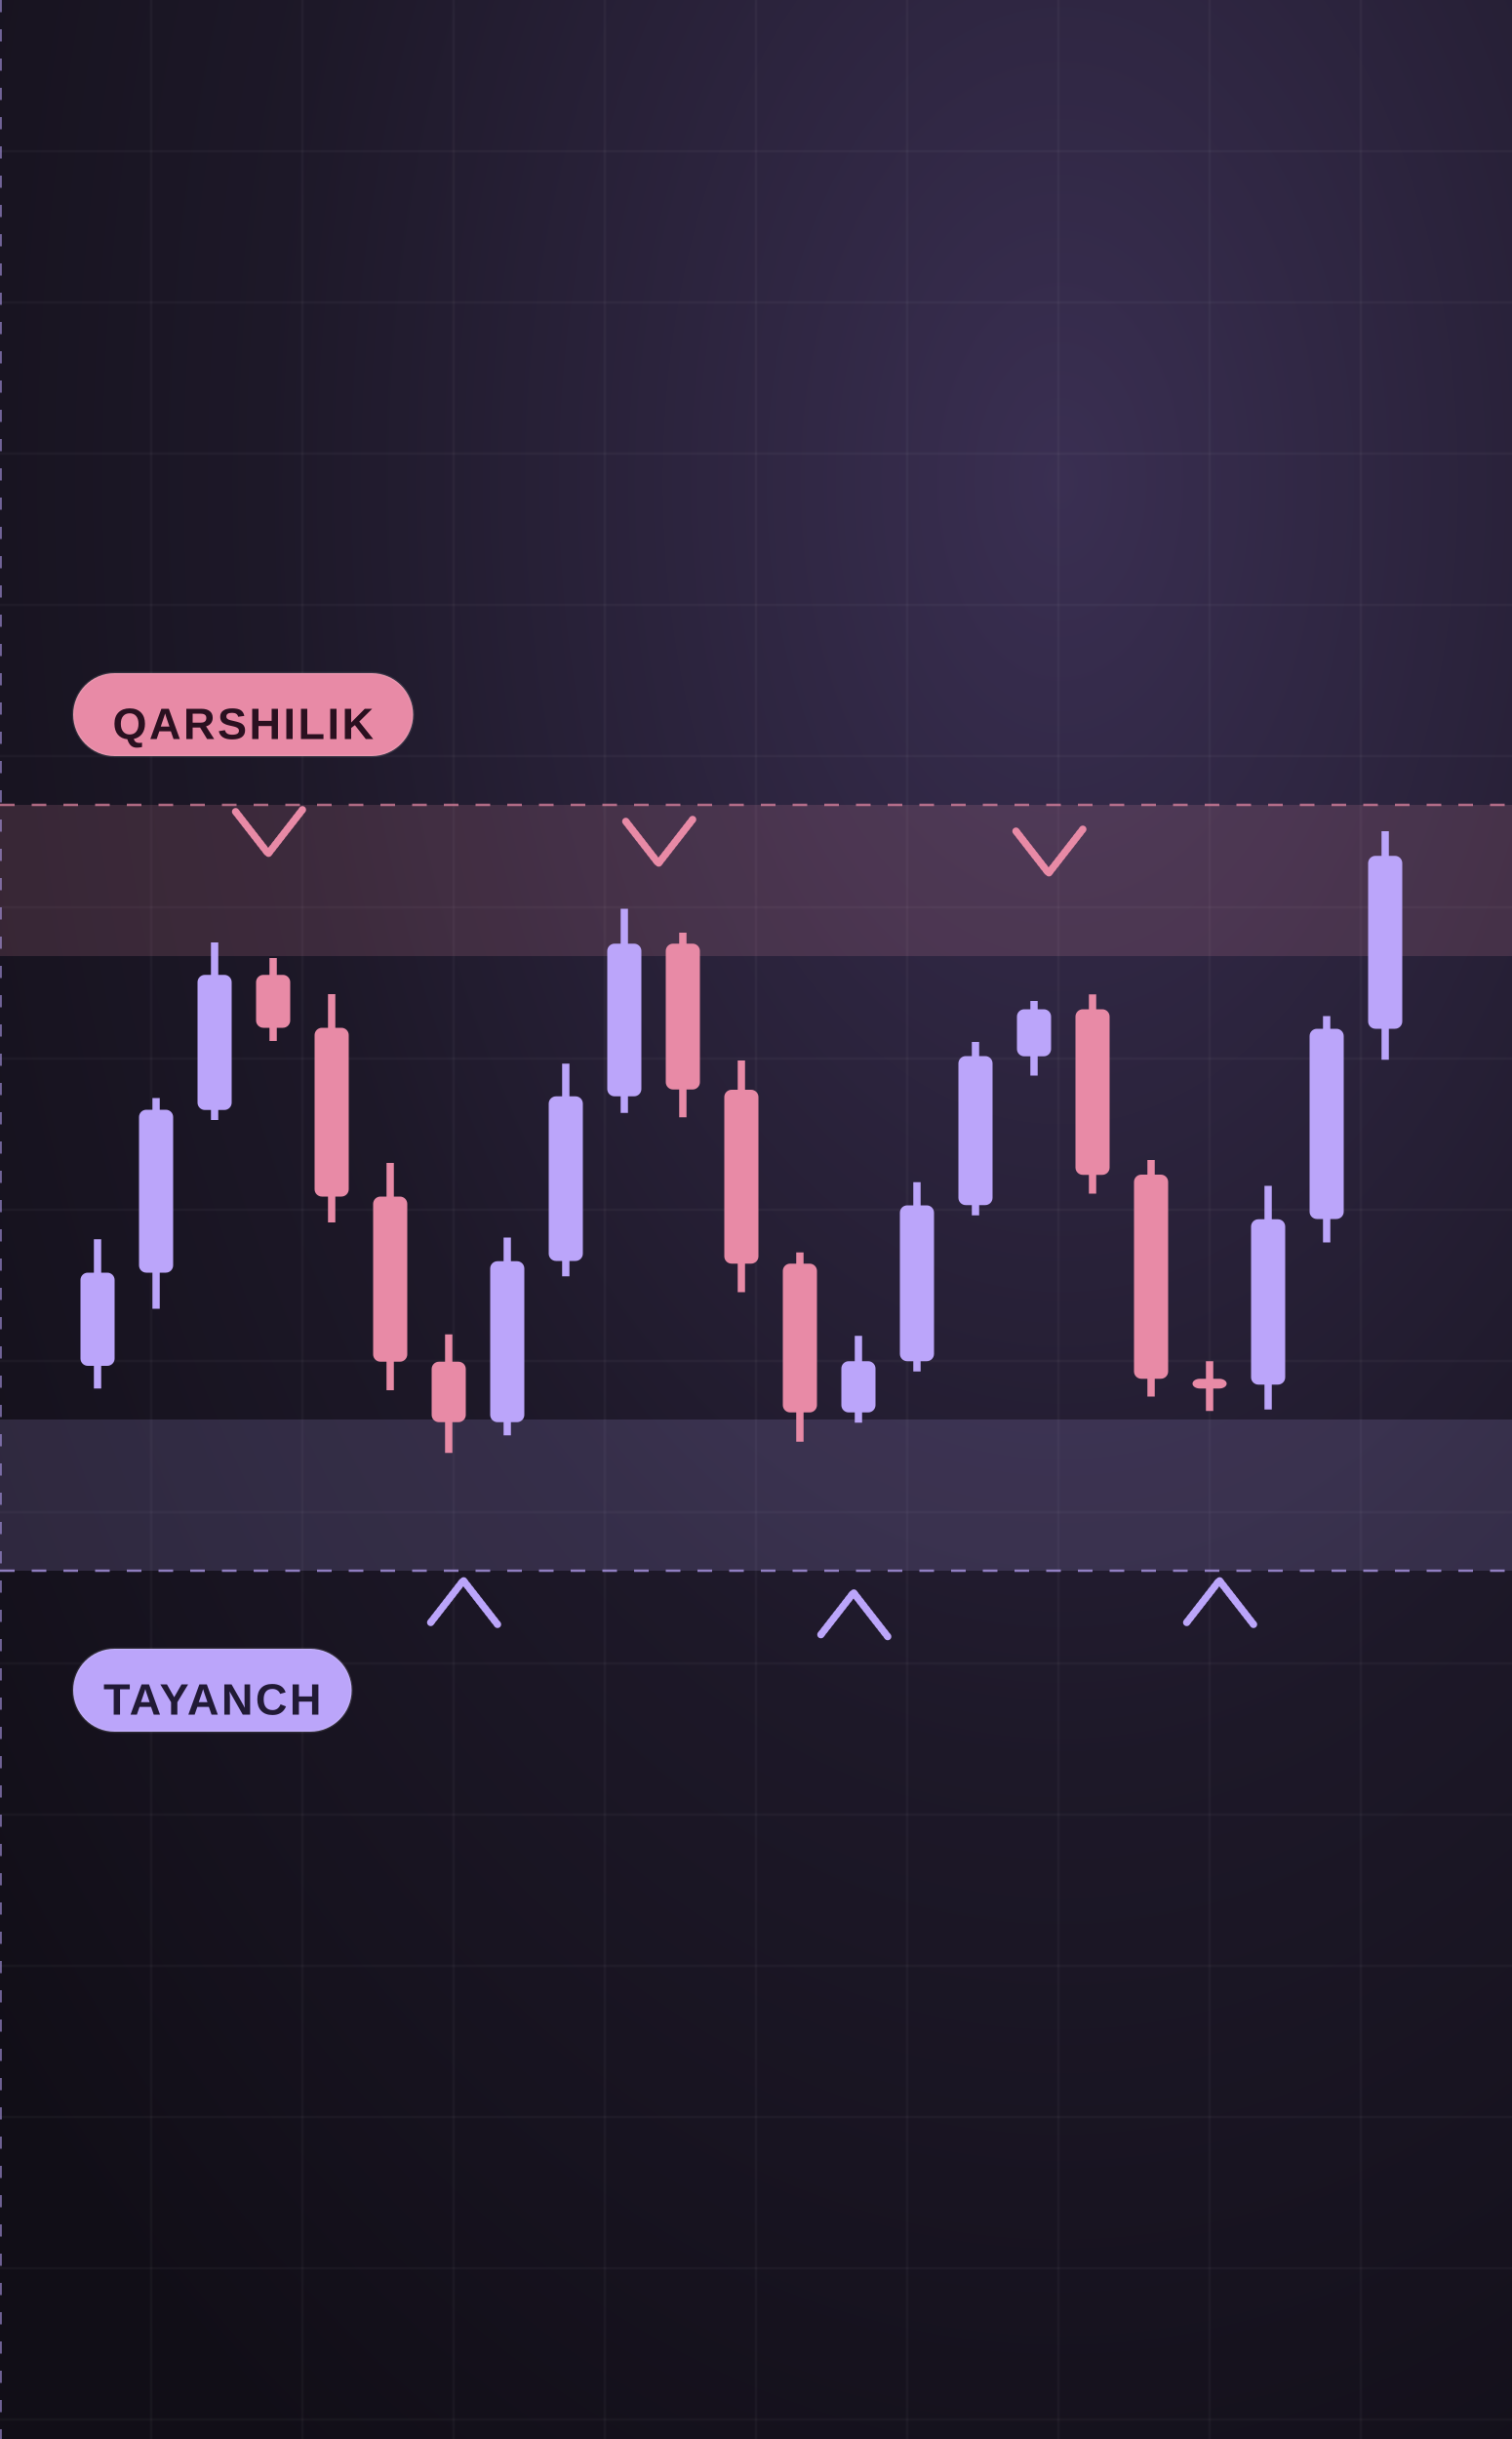
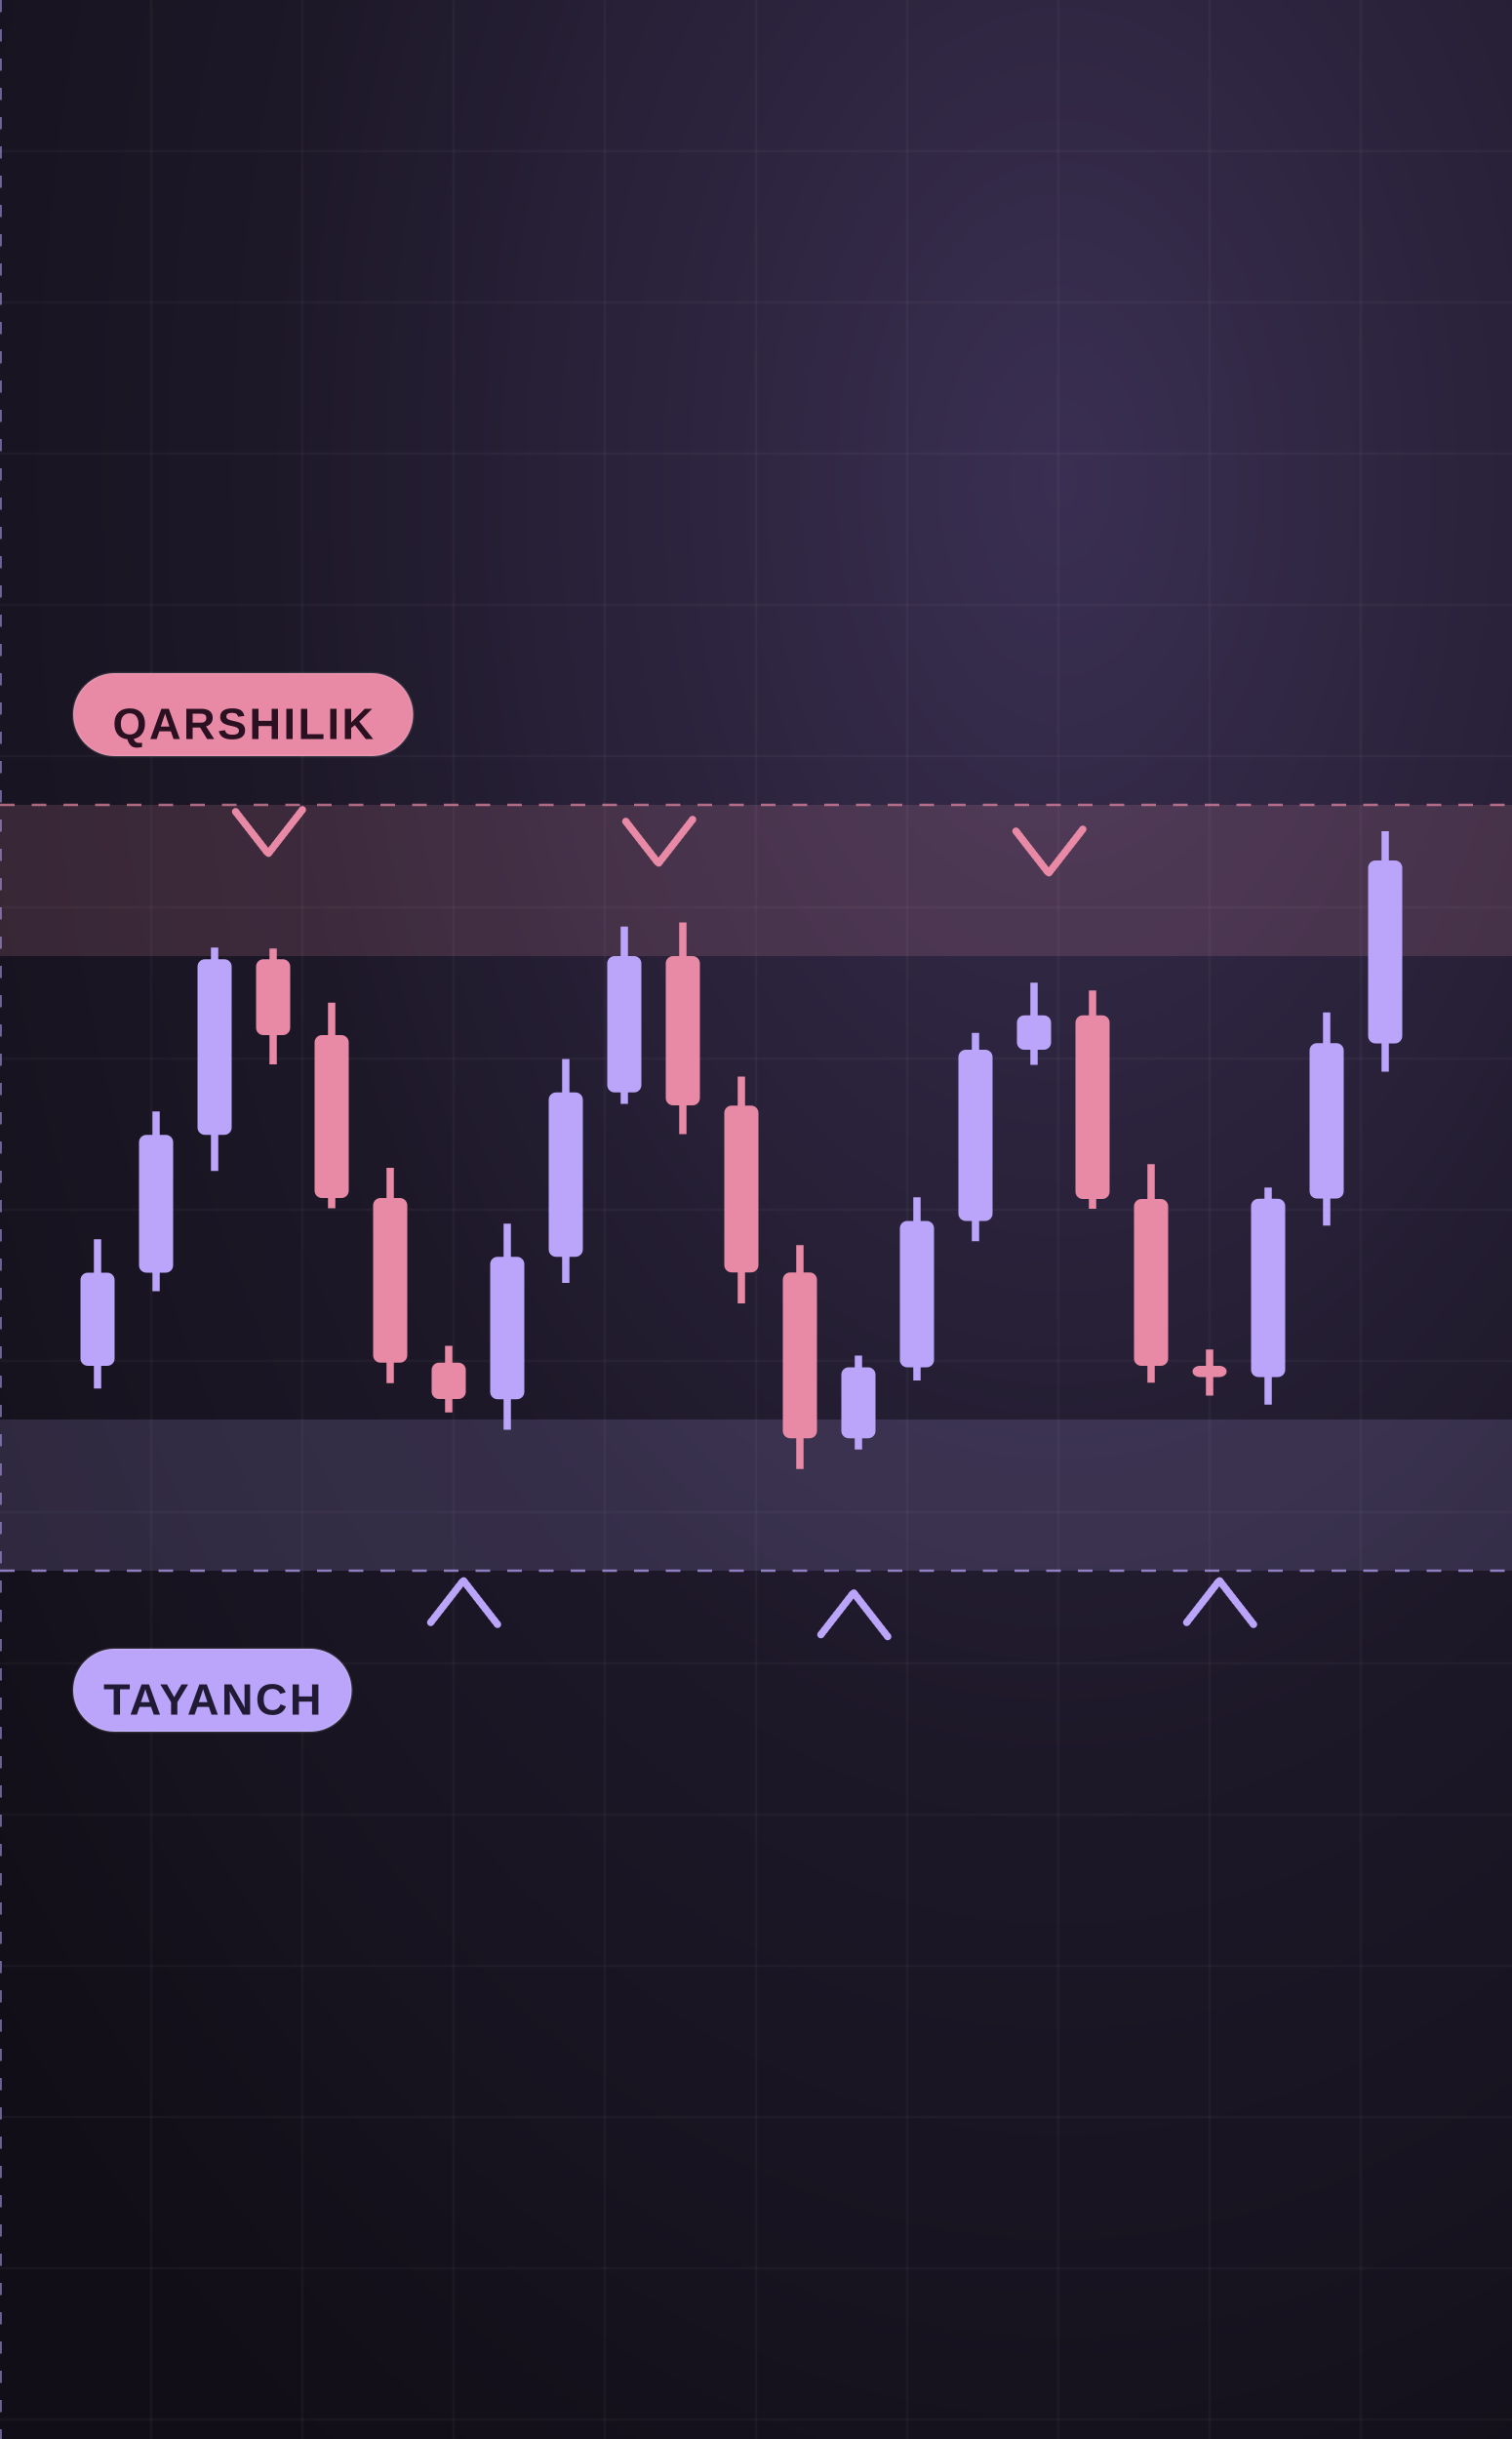
<svg xmlns="http://www.w3.org/2000/svg" width="620" height="1000" viewBox="0 0 620 1000">
  <style>
text{font-family:Arial,Helvetica,"Liberation Sans",sans-serif}
@keyframes grow{from{transform:scaleY(.05);opacity:0}to{transform:none;opacity:1}}
@keyframes live{0%,100%{transform:none}50%{transform:scaleY(1.4)}}
@keyframes flo{0%,100%{transform:translateY(0)}50%{transform:translateY(-6px)}}
@keyframes br{0%,100%{opacity:.7;transform:scale(1)}50%{opacity:1;transform:scale(1.1)}}
@keyframes march{to{stroke-dashoffset:-60}}
@keyframes draw{0%{stroke-dashoffset:1;opacity:1}38%{stroke-dashoffset:0}86%{stroke-dashoffset:0;opacity:1}96%{opacity:0}100%{stroke-dashoffset:1;opacity:0}}
@keyframes bob{0%,100%{transform:none}50%{transform:scaleY(.72)}}
@keyframes dp{0%,100%{transform:scale(1)}50%{transform:scale(1.18)}}
@keyframes hl{0%,100%{opacity:.35}50%{opacity:1}}
@keyframes rin{from{opacity:0;transform:translateX(-18px)}to{opacity:1;transform:none}}
@keyframes bobx{0%,100%{transform:none}50%{transform:scaleX(.78)}}
.row{animation:rin .8s cubic-bezier(.2,.8,.2,1) both}
.barx{transform-box:fill-box;animation:bobx 2.6s ease-in-out infinite}
.cd,.bar,.dot,.glow{transform-box:fill-box}
- @keyframes tick{0%,100%{transform:scaleY(1)}35%{transform:scaleY(var(--a,.7))}70%{transform:scaleY(var(--b,1.12))}}
- .cd{transform-origin:50% 55%;animation:grow .7s cubic-bezier(.2,.8,.2,1) both,tick 2s ease-in-out infinite}
+ @keyframes form{0%{transform:scaleY(0);opacity:0}2%{opacity:1}9%{transform:scaleY(1);opacity:1}88%{transform:scaleY(1);opacity:1}96%,100%{transform:scaleY(1);opacity:0}}
+ .cd{animation:form 9s cubic-bezier(.25,.8,.25,1) infinite both}
@keyframes stream{to{transform:translateX(-640px)}}
.stream{animation:stream 8s linear infinite}
- .cd.live{transform-origin:50% 50%;animation:grow .7s cubic-bezier(.2,.8,.2,1) both,live .9s ease-in-out infinite}
@keyframes scan{from{transform:translateX(-90px)}to{transform:translateX(710px)}}
.scan{animation:scan 6.5s cubic-bezier(.45,0,.55,1) infinite}
.chip{animation:flo 4.5s ease-in-out infinite}
.glow{transform-origin:50% 50%;animation:br 6s ease-in-out infinite}
.dash{animation:march 3.2s linear infinite}
.draw{stroke-dasharray:1;stroke-dashoffset:1;animation:draw 8s cubic-bezier(.4,0,.2,1) .3s infinite}
.bar{transform-origin:50% 100%;animation:bob 2.4s ease-in-out infinite}
.dot{transform-origin:50% 50%;animation:dp 2.2s ease-in-out infinite}
.hl{animation:hl 2.2s ease-in-out infinite}
@media (prefers-reduced-motion:reduce){*{animation:none!important}.draw{stroke-dasharray:none;stroke-dashoffset:0}.scan,.mdot{display:none}}
</style>
  <defs>
    <radialGradient id="bg" cx="70%" cy="20%" r="95%">
      <stop offset="0" stop-color="#3a2f52" />
      <stop offset=".55" stop-color="#1d1828" />
      <stop offset="1" stop-color="#110e17" />
    </radialGradient>
    <radialGradient id="glow" cx="50%" cy="50%" r="50%">
      <stop offset="0" stop-color="#a697eb" stop-opacity=".35" />
      <stop offset="1" stop-color="#a697eb" stop-opacity="0" />
    </radialGradient>
    <linearGradient id="scanG" x1="0" y1="0" x2="1" y2="0">
      <stop offset="0" stop-color="#bba5fa" stop-opacity="0" />
      <stop offset="1" stop-color="#bba5fa" stop-opacity=".2" />
    </linearGradient>
    <linearGradient id="fadeUp" x1="0" y1="0" x2="0" y2="1">
      <stop offset="0" stop-color="#bba5fa" stop-opacity=".35" />
      <stop offset="1" stop-color="#bba5fa" stop-opacity="0" />
    </linearGradient>
  </defs>
  <rect width="620" height="1000" fill="url(#bg)" />
  <line x1="62" y1="0" x2="62" y2="1000" stroke="#fff" stroke-opacity=".035" />
  <line x1="124" y1="0" x2="124" y2="1000" stroke="#fff" stroke-opacity=".035" />
  <line x1="186" y1="0" x2="186" y2="1000" stroke="#fff" stroke-opacity=".035" />
  <line x1="248" y1="0" x2="248" y2="1000" stroke="#fff" stroke-opacity=".035" />
  <line x1="310" y1="0" x2="310" y2="1000" stroke="#fff" stroke-opacity=".035" />
  <line x1="372" y1="0" x2="372" y2="1000" stroke="#fff" stroke-opacity=".035" />
  <line x1="434" y1="0" x2="434" y2="1000" stroke="#fff" stroke-opacity=".035" />
  <line x1="496" y1="0" x2="496" y2="1000" stroke="#fff" stroke-opacity=".035" />
  <line x1="558" y1="0" x2="558" y2="1000" stroke="#fff" stroke-opacity=".035" />
  <line x1="0" y1="62" x2="620" y2="62" stroke="#fff" stroke-opacity=".035" />
  <line x1="0" y1="124" x2="620" y2="124" stroke="#fff" stroke-opacity=".035" />
  <line x1="0" y1="186" x2="620" y2="186" stroke="#fff" stroke-opacity=".035" />
  <line x1="0" y1="248" x2="620" y2="248" stroke="#fff" stroke-opacity=".035" />
  <line x1="0" y1="310" x2="620" y2="310" stroke="#fff" stroke-opacity=".035" />
  <line x1="0" y1="372" x2="620" y2="372" stroke="#fff" stroke-opacity=".035" />
  <line x1="0" y1="434" x2="620" y2="434" stroke="#fff" stroke-opacity=".035" />
  <line x1="0" y1="496" x2="620" y2="496" stroke="#fff" stroke-opacity=".035" />
  <line x1="0" y1="558" x2="620" y2="558" stroke="#fff" stroke-opacity=".035" />
  <line x1="0" y1="620" x2="620" y2="620" stroke="#fff" stroke-opacity=".035" />
  <line x1="0" y1="682" x2="620" y2="682" stroke="#fff" stroke-opacity=".035" />
  <line x1="0" y1="744" x2="620" y2="744" stroke="#fff" stroke-opacity=".035" />
  <line x1="0" y1="806" x2="620" y2="806" stroke="#fff" stroke-opacity=".035" />
  <line x1="0" y1="868" x2="620" y2="868" stroke="#fff" stroke-opacity=".035" />
  <line x1="0" y1="930" x2="620" y2="930" stroke="#fff" stroke-opacity=".035" />
  <line x1="0" y1="992" x2="620" y2="992" stroke="#fff" stroke-opacity=".035" />
  <rect x="0" y="330" width="620" height="62" fill="#e88aa6" opacity=".16" />
  <line class="dash" x1="0" y1="330" x2="620" y2="330" stroke="#e88aa6" stroke-opacity=".7" stroke-dasharray="6 7" />
  <rect x="0" y="582" width="620" height="62" fill="#bba5fa" opacity=".16" />
  <line class="dash" x1="0" y1="644" x2="620" y2="644" stroke="#bba5fa" stroke-opacity=".7" stroke-dasharray="6 7" />
-   <g class="cd" style="--a:0.54;--b:1.34;animation-duration:.7s,0.73s;animation-delay:200ms,600ms">
+   <g class="cd" style="transform-origin:50% 84.8%;animation-duration:9.65s;animation-delay:0ms">
    <line x1="40" x2="40" y1="508.1" y2="569.3" stroke="#bba5fa" stroke-width="3" />
    <rect x="33" y="521.8" width="14" height="38.2" rx="3" fill="#bba5fa" />
  </g>
-   <g class="cd" style="--a:0.43;--b:1.23;animation-duration:.7s,0.95s;animation-delay:240ms,737ms">
-     <line x1="64" x2="64" y1="450.2" y2="536.6" stroke="#bba5fa" stroke-width="3" />
-     <rect x="57" y="455.0" width="14" height="66.8" rx="3" fill="#bba5fa" />
+   <g class="cd" style="transform-origin:50% 89.7%;animation-duration:9.65s;animation-delay:260ms">
+     <line x1="64" x2="64" y1="455.7" y2="529.4" stroke="#bba5fa" stroke-width="3" />
+     <rect x="57" y="465.3" width="14" height="56.5" rx="3" fill="#bba5fa" />
  </g>
-   <g class="cd" style="--a:0.49;--b:1.40;animation-duration:.7s,0.77s;animation-delay:280ms,874ms">
-     <line x1="88" x2="88" y1="386.4" y2="459.2" stroke="#bba5fa" stroke-width="3" />
-     <rect x="81" y="399.7" width="14" height="55.4" rx="3" fill="#bba5fa" />
+   <g class="cd" style="transform-origin:50% 83.9%;animation-duration:9.65s;animation-delay:520ms">
+     <line x1="88" x2="88" y1="388.5" y2="480.1" stroke="#bba5fa" stroke-width="3" />
+     <rect x="81" y="393.3" width="14" height="72.0" rx="3" fill="#bba5fa" />
  </g>
-   <g class="cd" style="--a:0.51;--b:1.42;animation-duration:.7s,0.98s;animation-delay:320ms,1011ms">
-     <line x1="112" x2="112" y1="392.8" y2="426.8" stroke="#e88aa6" stroke-width="3" />
-     <rect x="105" y="399.7" width="14" height="21.7" rx="3" fill="#e88aa6" />
+   <g class="cd" style="transform-origin:50% 9.3%;animation-duration:9.65s;animation-delay:780ms">
+     <line x1="112" x2="112" y1="388.9" y2="436.4" stroke="#e88aa6" stroke-width="3" />
+     <rect x="105" y="393.3" width="14" height="31.1" rx="3" fill="#e88aa6" />
  </g>
-   <g class="cd" style="--a:0.59;--b:1.39;animation-duration:.7s,0.58s;animation-delay:360ms,1148ms">
-     <line x1="136" x2="136" y1="407.6" y2="501.2" stroke="#e88aa6" stroke-width="3" />
-     <rect x="129" y="421.4" width="14" height="69.2" rx="3" fill="#e88aa6" />
+   <g class="cd" style="transform-origin:50% 15.7%;animation-duration:9.65s;animation-delay:1040ms">
+     <line x1="136" x2="136" y1="411.1" y2="495.4" stroke="#e88aa6" stroke-width="3" />
+     <rect x="129" y="424.4" width="14" height="66.8" rx="3" fill="#e88aa6" />
  </g>
-   <g class="cd" style="--a:0.53;--b:1.38;animation-duration:.7s,0.98s;animation-delay:400ms,1285ms">
-     <line x1="160" x2="160" y1="476.8" y2="570.0" stroke="#e88aa6" stroke-width="3" />
-     <rect x="153" y="490.6" width="14" height="67.7" rx="3" fill="#e88aa6" />
+   <g class="cd" style="transform-origin:50% 14.1%;animation-duration:9.65s;animation-delay:1300ms">
+     <line x1="160" x2="160" y1="478.8" y2="567.1" stroke="#e88aa6" stroke-width="3" />
+     <rect x="153" y="491.2" width="14" height="67.5" rx="3" fill="#e88aa6" />
  </g>
-   <g class="cd" style="--a:0.44;--b:1.24;animation-duration:.7s,0.58s;animation-delay:440ms,622ms">
-     <line x1="184" x2="184" y1="547.1" y2="595.7" stroke="#e88aa6" stroke-width="3" />
-     <rect x="177" y="558.3" width="14" height="24.8" rx="3" fill="#e88aa6" />
+   <g class="cd" style="transform-origin:50% 25.3%;animation-duration:9.65s;animation-delay:1560ms">
+     <line x1="184" x2="184" y1="551.8" y2="579.1" stroke="#e88aa6" stroke-width="3" />
+     <rect x="177" y="558.7" width="14" height="14.9" rx="3" fill="#e88aa6" />
  </g>
-   <g class="cd" style="--a:0.41;--b:1.28;animation-duration:.7s,0.77s;animation-delay:480ms,759ms">
-     <line x1="208" x2="208" y1="507.4" y2="588.5" stroke="#bba5fa" stroke-width="3" />
-     <rect x="201" y="517.1" width="14" height="66.0" rx="3" fill="#bba5fa" />
+   <g class="cd" style="transform-origin:50% 85.1%;animation-duration:9.65s;animation-delay:1820ms">
+     <line x1="208" x2="208" y1="501.7" y2="586.2" stroke="#bba5fa" stroke-width="3" />
+     <rect x="201" y="515.3" width="14" height="58.4" rx="3" fill="#bba5fa" />
  </g>
-   <g class="cd" style="--a:0.55;--b:1.35;animation-duration:.7s,0.55s;animation-delay:520ms,896ms">
-     <line x1="232" x2="232" y1="436.1" y2="523.3" stroke="#bba5fa" stroke-width="3" />
-     <rect x="225" y="449.5" width="14" height="67.5" rx="3" fill="#bba5fa" />
+   <g class="cd" style="transform-origin:50% 88.4%;animation-duration:9.65s;animation-delay:2080ms">
+     <line x1="232" x2="232" y1="434.2" y2="526.0" stroke="#bba5fa" stroke-width="3" />
+     <rect x="225" y="447.9" width="14" height="67.4" rx="3" fill="#bba5fa" />
  </g>
-   <g class="cd" style="--a:0.35;--b:1.28;animation-duration:.7s,0.73s;animation-delay:560ms,1033ms">
-     <line x1="256" x2="256" y1="372.6" y2="456.3" stroke="#bba5fa" stroke-width="3" />
-     <rect x="249" y="386.9" width="14" height="62.6" rx="3" fill="#bba5fa" />
+   <g class="cd" style="transform-origin:50% 93.6%;animation-duration:9.65s;animation-delay:2340ms">
+     <line x1="256" x2="256" y1="379.9" y2="452.6" stroke="#bba5fa" stroke-width="3" />
+     <rect x="249" y="392.0" width="14" height="55.9" rx="3" fill="#bba5fa" />
  </g>
-   <g class="cd" style="--a:0.52;--b:1.40;animation-duration:.7s,0.90s;animation-delay:600ms,1170ms">
-     <line x1="280" x2="280" y1="382.4" y2="458.1" stroke="#e88aa6" stroke-width="3" />
-     <rect x="273" y="386.9" width="14" height="59.8" rx="3" fill="#e88aa6" />
+   <g class="cd" style="transform-origin:50% 15.9%;animation-duration:9.65s;animation-delay:2600ms">
+     <line x1="280" x2="280" y1="378.2" y2="465.0" stroke="#e88aa6" stroke-width="3" />
+     <rect x="273" y="392.0" width="14" height="61.2" rx="3" fill="#e88aa6" />
  </g>
-   <g class="cd" style="--a:0.55;--b:1.30;animation-duration:.7s,0.67s;animation-delay:640ms,1307ms">
-     <line x1="304" x2="304" y1="434.8" y2="529.8" stroke="#e88aa6" stroke-width="3" />
-     <rect x="297" y="446.8" width="14" height="71.3" rx="3" fill="#e88aa6" />
+   <g class="cd" style="transform-origin:50% 12.7%;animation-duration:9.65s;animation-delay:2860ms">
+     <line x1="304" x2="304" y1="441.4" y2="534.4" stroke="#e88aa6" stroke-width="3" />
+     <rect x="297" y="453.3" width="14" height="68.4" rx="3" fill="#e88aa6" />
  </g>
-   <g class="cd" style="--a:0.54;--b:1.30;animation-duration:.7s,0.83s;animation-delay:680ms,644ms">
-     <line x1="328" x2="328" y1="513.5" y2="591.1" stroke="#e88aa6" stroke-width="3" />
-     <rect x="321" y="518.1" width="14" height="61.0" rx="3" fill="#e88aa6" />
+   <g class="cd" style="transform-origin:50% 12.1%;animation-duration:9.65s;animation-delay:3120ms">
+     <line x1="328" x2="328" y1="510.5" y2="602.3" stroke="#e88aa6" stroke-width="3" />
+     <rect x="321" y="521.7" width="14" height="68.0" rx="3" fill="#e88aa6" />
  </g>
-   <g class="cd" style="--a:0.60;--b:1.25;animation-duration:.7s,0.98s;animation-delay:720ms,781ms">
-     <line x1="352" x2="352" y1="547.7" y2="583.3" stroke="#bba5fa" stroke-width="3" />
-     <rect x="345" y="558.1" width="14" height="21.0" rx="3" fill="#bba5fa" />
+   <g class="cd" style="transform-origin:50% 88.1%;animation-duration:9.65s;animation-delay:3380ms">
+     <line x1="352" x2="352" y1="555.8" y2="594.3" stroke="#bba5fa" stroke-width="3" />
+     <rect x="345" y="560.6" width="14" height="29.1" rx="3" fill="#bba5fa" />
  </g>
-   <g class="cd" style="--a:0.52;--b:1.22;animation-duration:.7s,0.73s;animation-delay:760ms,918ms">
-     <line x1="376" x2="376" y1="484.7" y2="562.3" stroke="#bba5fa" stroke-width="3" />
-     <rect x="369" y="494.2" width="14" height="63.9" rx="3" fill="#bba5fa" />
+   <g class="cd" style="transform-origin:50% 92.7%;animation-duration:9.65s;animation-delay:3640ms">
+     <line x1="376" x2="376" y1="490.9" y2="566.0" stroke="#bba5fa" stroke-width="3" />
+     <rect x="369" y="500.6" width="14" height="60.0" rx="3" fill="#bba5fa" />
  </g>
-   <g class="cd" style="--a:0.40;--b:1.30;animation-duration:.7s,0.88s;animation-delay:800ms,1055ms">
-     <line x1="400" x2="400" y1="427.2" y2="498.3" stroke="#bba5fa" stroke-width="3" />
-     <rect x="393" y="433.0" width="14" height="61.1" rx="3" fill="#bba5fa" />
+   <g class="cd" style="transform-origin:50% 90.2%;animation-duration:9.65s;animation-delay:3900ms">
+     <line x1="400" x2="400" y1="423.5" y2="508.9" stroke="#bba5fa" stroke-width="3" />
+     <rect x="393" y="430.4" width="14" height="70.2" rx="3" fill="#bba5fa" />
  </g>
-   <g class="cd" style="--a:0.35;--b:1.33;animation-duration:.7s,1.02s;animation-delay:840ms,1192ms">
-     <line x1="424" x2="424" y1="410.4" y2="441.0" stroke="#bba5fa" stroke-width="3" />
-     <rect x="417" y="413.8" width="14" height="19.3" rx="3" fill="#bba5fa" />
+   <g class="cd" style="transform-origin:50% 81.6%;animation-duration:9.65s;animation-delay:4160ms">
+     <line x1="424" x2="424" y1="402.9" y2="436.6" stroke="#bba5fa" stroke-width="3" />
+     <rect x="417" y="416.3" width="14" height="14.1" rx="3" fill="#bba5fa" />
  </g>
-   <g class="cd" style="--a:0.46;--b:1.38;animation-duration:.7s,0.75s;animation-delay:880ms,1329ms">
-     <line x1="448" x2="448" y1="407.7" y2="489.4" stroke="#e88aa6" stroke-width="3" />
-     <rect x="441" y="413.8" width="14" height="67.9" rx="3" fill="#e88aa6" />
+   <g class="cd" style="transform-origin:50% 11.4%;animation-duration:9.65s;animation-delay:4420ms">
+     <line x1="448" x2="448" y1="406.1" y2="495.6" stroke="#e88aa6" stroke-width="3" />
+     <rect x="441" y="416.3" width="14" height="75.3" rx="3" fill="#e88aa6" />
  </g>
-   <g class="cd" style="--a:0.54;--b:1.28;animation-duration:.7s,0.88s;animation-delay:920ms,666ms">
-     <line x1="472" x2="472" y1="475.6" y2="572.6" stroke="#e88aa6" stroke-width="3" />
-     <rect x="465" y="481.6" width="14" height="83.7" rx="3" fill="#e88aa6" />
+   <g class="cd" style="transform-origin:50% 16.0%;animation-duration:9.65s;animation-delay:4680ms">
+     <line x1="472" x2="472" y1="477.3" y2="566.9" stroke="#e88aa6" stroke-width="3" />
+     <rect x="465" y="491.6" width="14" height="68.4" rx="3" fill="#e88aa6" />
  </g>
-   <g class="cd" style="--a:0.38;--b:1.38;animation-duration:.7s,1.00s;animation-delay:960ms,803ms">
-     <line x1="496" x2="496" y1="558.1" y2="578.5" stroke="#e88aa6" stroke-width="3" />
-     <rect x="489" y="565.3" width="14" height="4.0" rx="3" fill="#e88aa6" />
+   <g class="cd" style="transform-origin:50% 35.9%;animation-duration:9.65s;animation-delay:4940ms">
+     <line x1="496" x2="496" y1="553.3" y2="572.2" stroke="#e88aa6" stroke-width="3" />
+     <rect x="489" y="560.0" width="14" height="4.6" rx="3" fill="#e88aa6" />
  </g>
-   <g class="cd" style="--a:0.38;--b:1.26;animation-duration:.7s,0.72s;animation-delay:1000ms,940ms">
-     <line x1="520" x2="520" y1="486.2" y2="577.9" stroke="#bba5fa" stroke-width="3" />
-     <rect x="513" y="499.9" width="14" height="67.8" rx="3" fill="#bba5fa" />
+   <g class="cd" style="transform-origin:50% 87.3%;animation-duration:9.65s;animation-delay:5200ms">
+     <line x1="520" x2="520" y1="486.9" y2="575.9" stroke="#bba5fa" stroke-width="3" />
+     <rect x="513" y="491.5" width="14" height="73.1" rx="3" fill="#bba5fa" />
  </g>
-   <g class="cd" style="--a:0.35;--b:1.24;animation-duration:.7s,0.83s;animation-delay:1040ms,1077ms">
-     <line x1="544" x2="544" y1="416.6" y2="509.4" stroke="#bba5fa" stroke-width="3" />
-     <rect x="537" y="421.8" width="14" height="78.0" rx="3" fill="#bba5fa" />
+   <g class="cd" style="transform-origin:50% 87.4%;animation-duration:9.65s;animation-delay:5460ms">
+     <line x1="544" x2="544" y1="415.1" y2="502.5" stroke="#bba5fa" stroke-width="3" />
+     <rect x="537" y="427.7" width="14" height="63.7" rx="3" fill="#bba5fa" />
  </g>
-   <g class="cd live" style="--a:0.38;--b:1.42;animation-duration:.7s,0.94s;animation-delay:1080ms,1214ms">
-     <line x1="568" x2="568" y1="340.8" y2="434.5" stroke="#bba5fa" stroke-width="3" />
-     <rect x="561" y="350.9" width="14" height="70.9" rx="3" fill="#bba5fa" />
+   <g class="cd" style="transform-origin:50% 88.1%;animation-duration:9.65s;animation-delay:5720ms">
+     <line x1="568" x2="568" y1="340.8" y2="439.4" stroke="#bba5fa" stroke-width="3" />
+     <rect x="561" y="352.8" width="14" height="75.0" rx="3" fill="#bba5fa" />
  </g>
  <g class="chip" style="animation-delay:-3s">
    <rect x="30" y="276" width="139.4" height="34" rx="17" fill="#e88aa6" stroke="#fff" stroke-opacity=".12" />
    <text x="99.7" y="303" text-anchor="middle" font-size="18" font-weight="700" fill="#2a1020" letter-spacing="1">QARSHILIK</text>
  </g>
  <g class="chip" style="animation-delay:-3s">
    <rect x="30" y="676" width="114.2" height="34" rx="17" fill="#bba5fa" stroke="#fff" stroke-opacity=".12" />
    <text x="87.1" y="703" text-anchor="middle" font-size="18" font-weight="700" fill="#211a35" letter-spacing="1">TAYANCH</text>
  </g>
  <path class="draw" pathLength="1" d="M176 666 l14 -18 l14 18" fill="none" stroke="#bba5fa" stroke-width="3" stroke-linecap="round" stroke-linejoin="round" />
  <path class="draw" pathLength="1" d="M336 671 l14 -18 l14 18" fill="none" stroke="#bba5fa" stroke-width="3" stroke-linecap="round" stroke-linejoin="round" />
  <path class="draw" pathLength="1" d="M486 666 l14 -18 l14 18" fill="none" stroke="#bba5fa" stroke-width="3" stroke-linecap="round" stroke-linejoin="round" />
  <path class="draw" pathLength="1" d="M96 332 l14 18 l14 -18" fill="none" stroke="#e88aa6" stroke-width="3" stroke-linecap="round" stroke-linejoin="round" />
  <path class="draw" pathLength="1" d="M256 336 l14 18 l14 -18" fill="none" stroke="#e88aa6" stroke-width="3" stroke-linecap="round" stroke-linejoin="round" />
  <path class="draw" pathLength="1" d="M416 340 l14 18 l14 -18" fill="none" stroke="#e88aa6" stroke-width="3" stroke-linecap="round" stroke-linejoin="round" />
  <g class="scan">
    <rect x="-70" y="0" width="70" height="1000" fill="url(#scanG)" />
    <line x1="0" y1="0" x2="0" y2="1000" stroke="#bba5fa" stroke-opacity=".55" stroke-width="1.5" stroke-dasharray="5 7" />
  </g>
</svg>
